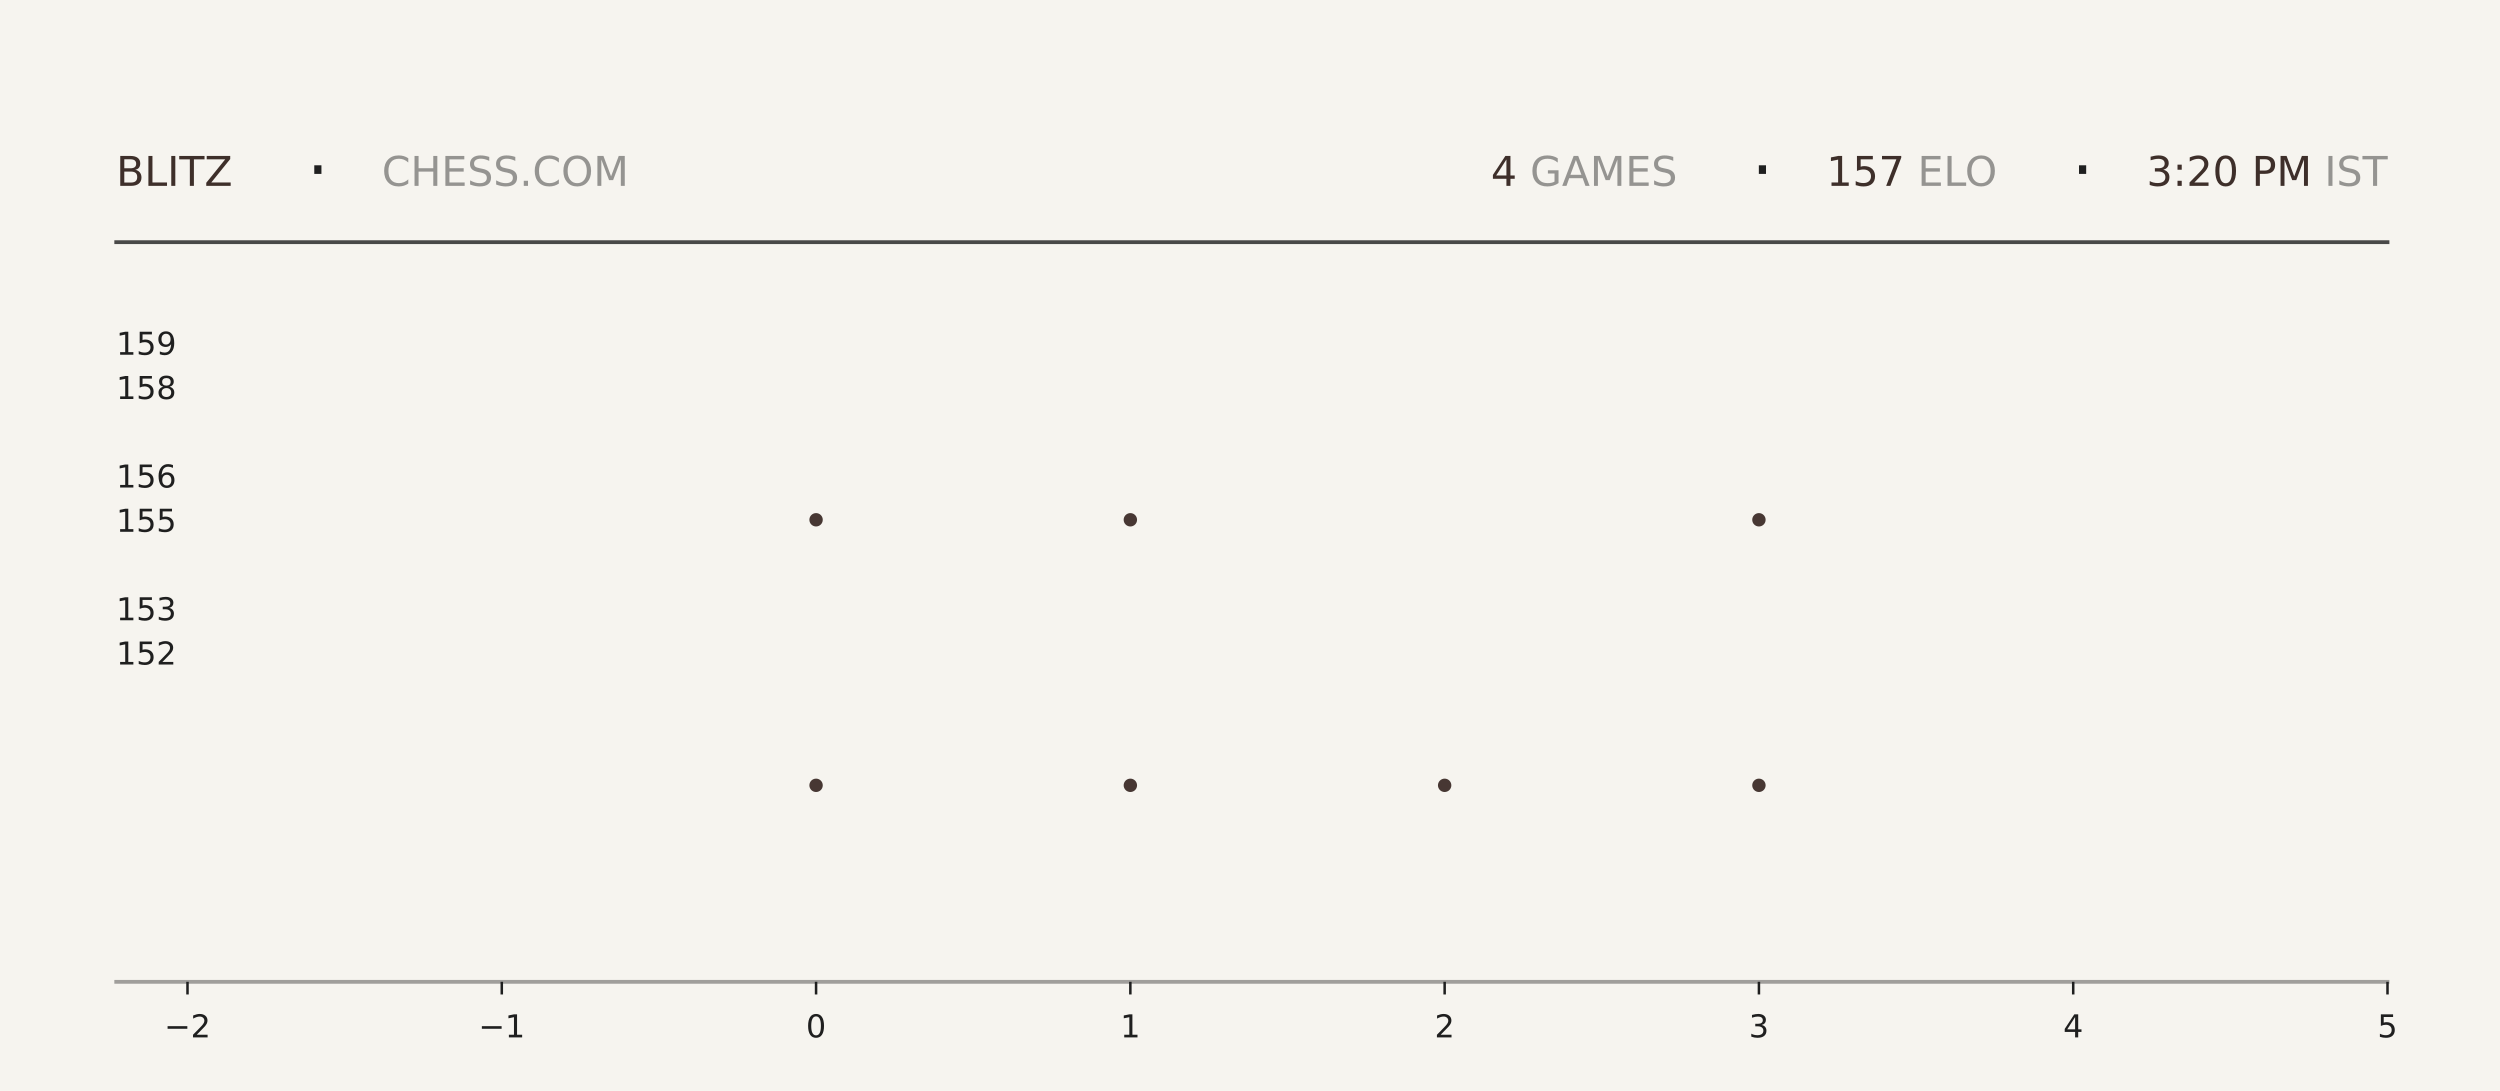
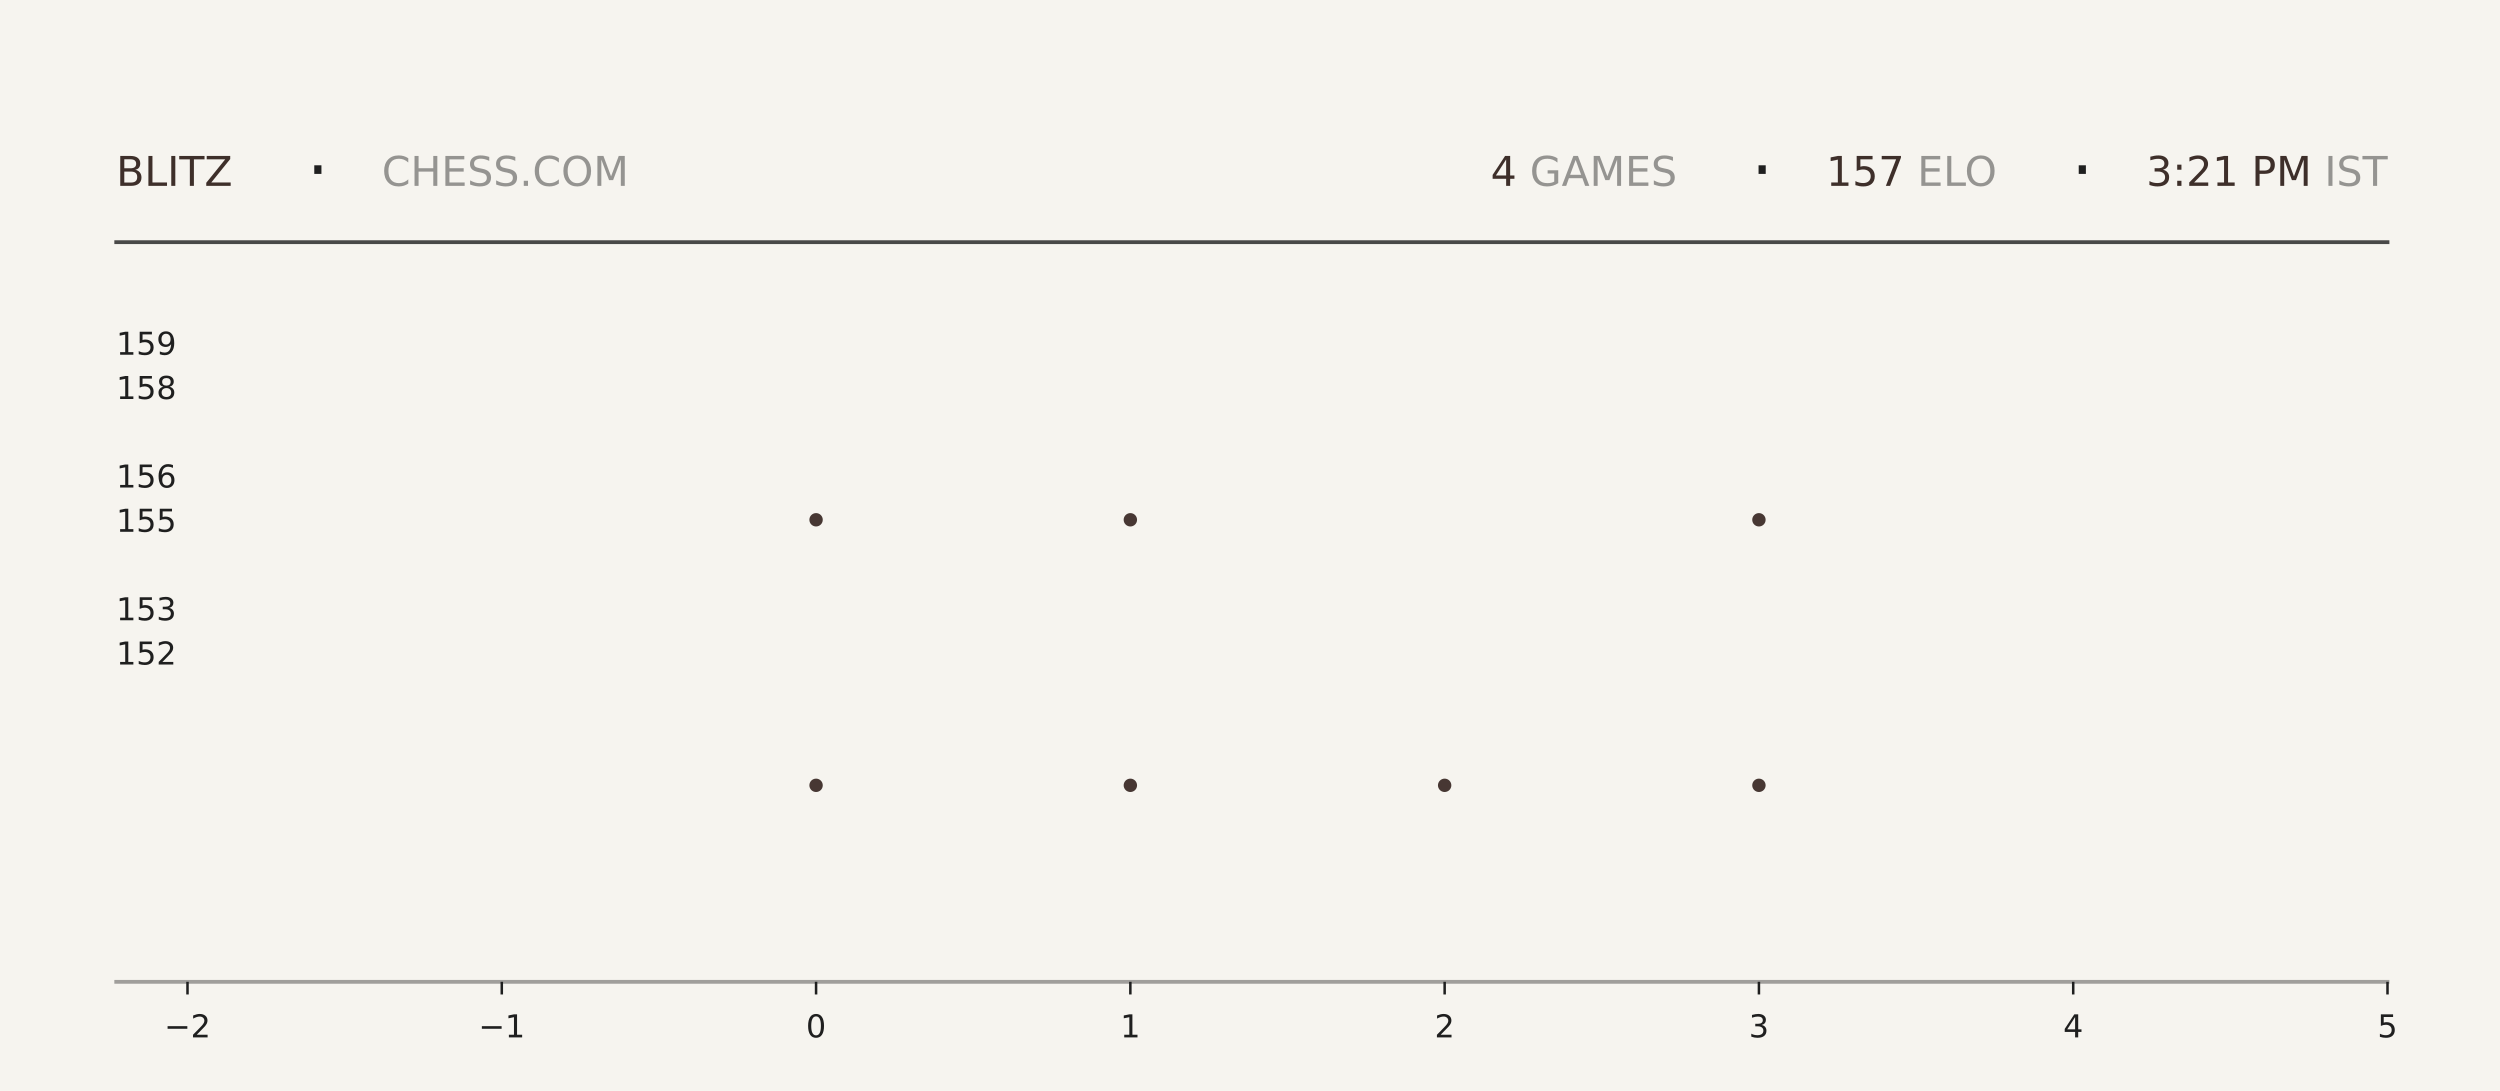
<svg xmlns="http://www.w3.org/2000/svg" xmlns:xlink="http://www.w3.org/1999/xlink" width="792pt" height="345.6pt" viewBox="0 0 792 345.6" version="1.1">
  <defs>
    <style type="text/css">*{stroke-linejoin: round; stroke-linecap: butt}</style>
  </defs>
  <g id="figure_1">
    <g id="patch_1">
      <path d="M 0 345.6  L 792 345.6  L 792 0  L 0 0  z " style="fill: #f6f4ef" />
    </g>
    <g id="axes_1">
      <g id="patch_2">
        <path d="M 59.4 311.04  L 756.36 311.04  L 756.36 103.68  L 59.4 103.68  z " style="fill: #f6f4ef" />
      </g>
      <g id="PathCollection_1">
        <defs>
-           <path id="m15a591d9b6" d="M 0 2.121  C 0.563 2.121 1.102 1.898 1.5 1.5  C 1.898 1.102 2.121 0.563 2.121 0  C 2.121 -0.563 1.898 -1.102 1.5 -1.5  C 1.102 -1.898 0.563 -2.121 0 -2.121  C -0.563 -2.121 -1.102 -1.898 -1.5 -1.5  C -1.898 -1.102 -2.121 -0.563 -2.121 0  C -2.121 0.563 -1.898 1.102 -1.5 1.5  C -1.102 1.898 -0.563 2.121 0 2.121  z " />
-         </defs>
-         <g clip-path="url(#p493c259ded)">
-           <use xlink:href="#m15a591d9b6" x="258.531" y="248.79" style="fill: #3e2f2a; fill-opacity: 0.95" />
-           <use xlink:href="#m15a591d9b6" x="258.531" y="164.668" style="fill: #3e2f2a; fill-opacity: 0.95" />
+           <path id="m307521e353" d="M 0 2.121  C 0.563 2.121 1.102 1.898 1.5 1.5  C 1.898 1.102 2.121 0.563 2.121 0  C 2.121 -0.563 1.898 -1.102 1.5 -1.5  C 1.102 -1.898 0.563 -2.121 0 -2.121  C -0.563 -2.121 -1.102 -1.898 -1.5 -1.5  C -1.898 -1.102 -2.121 -0.563 -2.121 0  C -2.121 0.563 -1.898 1.102 -1.5 1.5  C -1.102 1.898 -0.563 2.121 0 2.121  z " />
+         </defs>
+         <g clip-path="url(#pfd0ff8c307)">
+           <use xlink:href="#m307521e353" x="258.531" y="248.79" style="fill: #3e2f2a; fill-opacity: 0.95" />
+           <use xlink:href="#m307521e353" x="258.531" y="164.668" style="fill: #3e2f2a; fill-opacity: 0.95" />
        </g>
      </g>
      <g id="PathCollection_2">
-         <g clip-path="url(#p493c259ded)">
-           <use xlink:href="#m15a591d9b6" x="358.097" y="248.79" style="fill: #3e2f2a; fill-opacity: 0.95" />
-           <use xlink:href="#m15a591d9b6" x="358.097" y="164.668" style="fill: #3e2f2a; fill-opacity: 0.95" />
-           <use xlink:href="#m15a591d9b6" x="358.097" y="80.547" style="fill: #3e2f2a; fill-opacity: 0.95" />
+         <g clip-path="url(#pfd0ff8c307)">
+           <use xlink:href="#m307521e353" x="358.097" y="248.79" style="fill: #3e2f2a; fill-opacity: 0.95" />
+           <use xlink:href="#m307521e353" x="358.097" y="164.668" style="fill: #3e2f2a; fill-opacity: 0.95" />
+           <use xlink:href="#m307521e353" x="358.097" y="80.547" style="fill: #3e2f2a; fill-opacity: 0.95" />
        </g>
      </g>
      <g id="PathCollection_3">
-         <g clip-path="url(#p493c259ded)">
-           <use xlink:href="#m15a591d9b6" x="457.663" y="248.79" style="fill: #3e2f2a; fill-opacity: 0.95" />
+         <g clip-path="url(#pfd0ff8c307)">
+           <use xlink:href="#m307521e353" x="457.663" y="248.79" style="fill: #3e2f2a; fill-opacity: 0.95" />
        </g>
      </g>
      <g id="PathCollection_4">
-         <g clip-path="url(#p493c259ded)">
-           <use xlink:href="#m15a591d9b6" x="557.229" y="248.79" style="fill: #3e2f2a; fill-opacity: 0.95" />
-           <use xlink:href="#m15a591d9b6" x="557.229" y="164.668" style="fill: #3e2f2a; fill-opacity: 0.95" />
-           <use xlink:href="#m15a591d9b6" x="557.229" y="80.547" style="fill: #3e2f2a; fill-opacity: 0.95" />
+         <g clip-path="url(#pfd0ff8c307)">
+           <use xlink:href="#m307521e353" x="557.229" y="248.79" style="fill: #3e2f2a; fill-opacity: 0.95" />
+           <use xlink:href="#m307521e353" x="557.229" y="164.668" style="fill: #3e2f2a; fill-opacity: 0.95" />
+           <use xlink:href="#m307521e353" x="557.229" y="80.547" style="fill: #3e2f2a; fill-opacity: 0.95" />
        </g>
      </g>
      <g id="matplotlib.axis_1">
        <g id="xtick_1">
          <g id="line2d_1">
            <defs>
-               <path id="mce021a942f" d="M 0 0  L 0 4  " style="stroke: #1f1f1f; stroke-width: 0.8" />
+               <path id="m3465676c2e" d="M 0 0  L 0 4  " style="stroke: #1f1f1f; stroke-width: 0.8" />
            </defs>
            <g>
-               <use xlink:href="#mce021a942f" x="59.4" y="311.04" style="fill: #1f1f1f; stroke: #1f1f1f; stroke-width: 0.8" />
+               <use xlink:href="#m3465676c2e" x="59.4" y="311.04" style="fill: #1f1f1f; stroke: #1f1f1f; stroke-width: 0.8" />
            </g>
          </g>
          <g id="text_1">
            <g style="fill: #1f1f1f" transform="translate(52.02891 328.6384) scale(0.1 -0.1)">
              <defs>
                <path id="DejaVuSans-2212" d="M 678 2272  L 4684 2272  L 4684 1741  L 678 1741  L 678 2272  z " transform="scale(0.015625)" />
                <path id="DejaVuSans-32" d="M 1228 531  L 3431 531  L 3431 0  L 469 0  L 469 531  Q 828 903 1448 1529  Q 2069 2156 2228 2338  Q 2531 2678 2651 2914  Q 2772 3150 2772 3378  Q 2772 3750 2511 3984  Q 2250 4219 1831 4219  Q 1534 4219 1204 4116  Q 875 4013 500 3803  L 500 4441  Q 881 4594 1212 4672  Q 1544 4750 1819 4750  Q 2544 4750 2975 4387  Q 3406 4025 3406 3419  Q 3406 3131 3298 2873  Q 3191 2616 2906 2266  Q 2828 2175 2409 1742  Q 1991 1309 1228 531  z " transform="scale(0.015625)" />
              </defs>
              <use xlink:href="#DejaVuSans-2212" />
              <use xlink:href="#DejaVuSans-32" transform="translate(83.78906 0)" />
            </g>
          </g>
        </g>
        <g id="xtick_2">
          <g id="line2d_2">
            <g>
-               <use xlink:href="#mce021a942f" x="158.966" y="311.04" style="fill: #1f1f1f; stroke: #1f1f1f; stroke-width: 0.8" />
+               <use xlink:href="#m3465676c2e" x="158.966" y="311.04" style="fill: #1f1f1f; stroke: #1f1f1f; stroke-width: 0.8" />
            </g>
          </g>
          <g id="text_2">
            <g style="fill: #1f1f1f" transform="translate(151.5946 328.6384) scale(0.1 -0.1)">
              <defs>
                <path id="DejaVuSans-31" d="M 794 531  L 1825 531  L 1825 4091  L 703 3866  L 703 4441  L 1819 4666  L 2450 4666  L 2450 531  L 3481 531  L 3481 0  L 794 0  L 794 531  z " transform="scale(0.015625)" />
              </defs>
              <use xlink:href="#DejaVuSans-2212" />
              <use xlink:href="#DejaVuSans-31" transform="translate(83.78906 0)" />
            </g>
          </g>
        </g>
        <g id="xtick_3">
          <g id="line2d_3">
            <g>
-               <use xlink:href="#mce021a942f" x="258.531" y="311.04" style="fill: #1f1f1f; stroke: #1f1f1f; stroke-width: 0.8" />
+               <use xlink:href="#m3465676c2e" x="258.531" y="311.04" style="fill: #1f1f1f; stroke: #1f1f1f; stroke-width: 0.8" />
            </g>
          </g>
          <g id="text_3">
            <g style="fill: #1f1f1f" transform="translate(255.3502 328.6384) scale(0.1 -0.1)">
              <defs>
                <path id="DejaVuSans-30" d="M 2034 4250  Q 1547 4250 1301 3770  Q 1056 3291 1056 2328  Q 1056 1369 1301 889  Q 1547 409 2034 409  Q 2525 409 2770 889  Q 3016 1369 3016 2328  Q 3016 3291 2770 3770  Q 2525 4250 2034 4250  z M 2034 4750  Q 2819 4750 3233 4129  Q 3647 3509 3647 2328  Q 3647 1150 3233 529  Q 2819 -91 2034 -91  Q 1250 -91 836 529  Q 422 1150 422 2328  Q 422 3509 836 4129  Q 1250 4750 2034 4750  z " transform="scale(0.015625)" />
              </defs>
              <use xlink:href="#DejaVuSans-30" />
            </g>
          </g>
        </g>
        <g id="xtick_4">
          <g id="line2d_4">
            <g>
-               <use xlink:href="#mce021a942f" x="358.097" y="311.04" style="fill: #1f1f1f; stroke: #1f1f1f; stroke-width: 0.8" />
+               <use xlink:href="#m3465676c2e" x="358.097" y="311.04" style="fill: #1f1f1f; stroke: #1f1f1f; stroke-width: 0.8" />
            </g>
          </g>
          <g id="text_4">
            <g style="fill: #1f1f1f" transform="translate(354.9159 328.6384) scale(0.1 -0.1)">
              <use xlink:href="#DejaVuSans-31" />
            </g>
          </g>
        </g>
        <g id="xtick_5">
          <g id="line2d_5">
            <g>
-               <use xlink:href="#mce021a942f" x="457.663" y="311.04" style="fill: #1f1f1f; stroke: #1f1f1f; stroke-width: 0.8" />
+               <use xlink:href="#m3465676c2e" x="457.663" y="311.04" style="fill: #1f1f1f; stroke: #1f1f1f; stroke-width: 0.8" />
            </g>
          </g>
          <g id="text_5">
            <g style="fill: #1f1f1f" transform="translate(454.4816 328.6384) scale(0.1 -0.1)">
              <use xlink:href="#DejaVuSans-32" />
            </g>
          </g>
        </g>
        <g id="xtick_6">
          <g id="line2d_6">
            <g>
-               <use xlink:href="#mce021a942f" x="557.229" y="311.04" style="fill: #1f1f1f; stroke: #1f1f1f; stroke-width: 0.8" />
+               <use xlink:href="#m3465676c2e" x="557.229" y="311.04" style="fill: #1f1f1f; stroke: #1f1f1f; stroke-width: 0.8" />
            </g>
          </g>
          <g id="text_6">
            <g style="fill: #1f1f1f" transform="translate(554.0473 328.6384) scale(0.1 -0.1)">
              <defs>
                <path id="DejaVuSans-33" d="M 2597 2516  Q 3050 2419 3304 2112  Q 3559 1806 3559 1356  Q 3559 666 3084 287  Q 2609 -91 1734 -91  Q 1441 -91 1130 -33  Q 819 25 488 141  L 488 750  Q 750 597 1062 519  Q 1375 441 1716 441  Q 2309 441 2620 675  Q 2931 909 2931 1356  Q 2931 1769 2642 2001  Q 2353 2234 1838 2234  L 1294 2234  L 1294 2753  L 1863 2753  Q 2328 2753 2575 2939  Q 2822 3125 2822 3475  Q 2822 3834 2567 4026  Q 2313 4219 1838 4219  Q 1578 4219 1281 4162  Q 984 4106 628 3988  L 628 4550  Q 988 4650 1302 4700  Q 1616 4750 1894 4750  Q 2613 4750 3031 4423  Q 3450 4097 3450 3541  Q 3450 3153 3228 2886  Q 3006 2619 2597 2516  z " transform="scale(0.015625)" />
              </defs>
              <use xlink:href="#DejaVuSans-33" />
            </g>
          </g>
        </g>
        <g id="xtick_7">
          <g id="line2d_7">
            <g>
-               <use xlink:href="#mce021a942f" x="656.794" y="311.04" style="fill: #1f1f1f; stroke: #1f1f1f; stroke-width: 0.8" />
+               <use xlink:href="#m3465676c2e" x="656.794" y="311.04" style="fill: #1f1f1f; stroke: #1f1f1f; stroke-width: 0.8" />
            </g>
          </g>
          <g id="text_7">
            <g style="fill: #1f1f1f" transform="translate(653.613 328.6384) scale(0.1 -0.1)">
              <defs>
                <path id="DejaVuSans-34" d="M 2419 4116  L 825 1625  L 2419 1625  L 2419 4116  z M 2253 4666  L 3047 4666  L 3047 1625  L 3713 1625  L 3713 1100  L 3047 1100  L 3047 0  L 2419 0  L 2419 1100  L 313 1100  L 313 1709  L 2253 4666  z " transform="scale(0.015625)" />
              </defs>
              <use xlink:href="#DejaVuSans-34" />
            </g>
          </g>
        </g>
        <g id="xtick_8">
          <g id="line2d_8">
            <g>
-               <use xlink:href="#mce021a942f" x="756.36" y="311.04" style="fill: #1f1f1f; stroke: #1f1f1f; stroke-width: 0.8" />
+               <use xlink:href="#m3465676c2e" x="756.36" y="311.04" style="fill: #1f1f1f; stroke: #1f1f1f; stroke-width: 0.8" />
            </g>
          </g>
          <g id="text_8">
            <g style="fill: #1f1f1f" transform="translate(753.1788 328.6384) scale(0.1 -0.1)">
              <defs>
                <path id="DejaVuSans-35" d="M 691 4666  L 3169 4666  L 3169 4134  L 1269 4134  L 1269 2991  Q 1406 3038 1543 3061  Q 1681 3084 1819 3084  Q 2600 3084 3056 2656  Q 3513 2228 3513 1497  Q 3513 744 3044 326  Q 2575 -91 1722 -91  Q 1428 -91 1123 -41  Q 819 9 494 109  L 494 744  Q 775 591 1075 516  Q 1375 441 1709 441  Q 2250 441 2565 725  Q 2881 1009 2881 1497  Q 2881 1984 2565 2268  Q 2250 2553 1709 2553  Q 1456 2553 1204 2497  Q 953 2441 691 2322  L 691 4666  z " transform="scale(0.015625)" />
              </defs>
              <use xlink:href="#DejaVuSans-35" />
            </g>
          </g>
        </g>
      </g>
      <g id="matplotlib.axis_2">
        <g id="ytick_1">
          <g id="line2d_9" />
          <g id="text_9">
            <g style="fill: #1f1f1f" transform="translate(36.8125 210.5283) scale(0.1 -0.1)">
              <use xlink:href="#DejaVuSans-31" />
              <use xlink:href="#DejaVuSans-35" transform="translate(63.62305 0)" />
              <use xlink:href="#DejaVuSans-32" transform="translate(127.2461 0)" />
            </g>
          </g>
        </g>
        <g id="ytick_2">
          <g id="line2d_10" />
          <g id="text_10">
            <g style="fill: #1f1f1f" transform="translate(36.8125 196.508) scale(0.1 -0.1)">
              <use xlink:href="#DejaVuSans-31" />
              <use xlink:href="#DejaVuSans-35" transform="translate(63.62305 0)" />
              <use xlink:href="#DejaVuSans-33" transform="translate(127.2461 0)" />
            </g>
          </g>
        </g>
        <g id="ytick_3">
          <g id="line2d_11" />
          <g id="text_11">
            <g style="fill: #1f1f1f" transform="translate(36.8125 168.4675) scale(0.1 -0.1)">
              <use xlink:href="#DejaVuSans-31" />
              <use xlink:href="#DejaVuSans-35" transform="translate(63.62305 0)" />
              <use xlink:href="#DejaVuSans-35" transform="translate(127.2461 0)" />
            </g>
          </g>
        </g>
        <g id="ytick_4">
          <g id="line2d_12" />
          <g id="text_12">
            <g style="fill: #1f1f1f" transform="translate(36.8125 154.4472) scale(0.1 -0.1)">
              <defs>
                <path id="DejaVuSans-36" d="M 2113 2584  Q 1688 2584 1439 2293  Q 1191 2003 1191 1497  Q 1191 994 1439 701  Q 1688 409 2113 409  Q 2538 409 2786 701  Q 3034 994 3034 1497  Q 3034 2003 2786 2293  Q 2538 2584 2113 2584  z M 3366 4563  L 3366 3988  Q 3128 4100 2886 4159  Q 2644 4219 2406 4219  Q 1781 4219 1451 3797  Q 1122 3375 1075 2522  Q 1259 2794 1537 2939  Q 1816 3084 2150 3084  Q 2853 3084 3261 2657  Q 3669 2231 3669 1497  Q 3669 778 3244 343  Q 2819 -91 2113 -91  Q 1303 -91 875 529  Q 447 1150 447 2328  Q 447 3434 972 4092  Q 1497 4750 2381 4750  Q 2619 4750 2861 4703  Q 3103 4656 3366 4563  z " transform="scale(0.015625)" />
              </defs>
              <use xlink:href="#DejaVuSans-31" />
              <use xlink:href="#DejaVuSans-35" transform="translate(63.62305 0)" />
              <use xlink:href="#DejaVuSans-36" transform="translate(127.2461 0)" />
            </g>
          </g>
        </g>
        <g id="ytick_5">
          <g id="line2d_13" />
          <g id="text_13">
            <g style="fill: #1f1f1f" transform="translate(36.8125 126.4066) scale(0.1 -0.1)">
              <defs>
                <path id="DejaVuSans-38" d="M 2034 2216  Q 1584 2216 1326 1975  Q 1069 1734 1069 1313  Q 1069 891 1326 650  Q 1584 409 2034 409  Q 2484 409 2743 651  Q 3003 894 3003 1313  Q 3003 1734 2745 1975  Q 2488 2216 2034 2216  z M 1403 2484  Q 997 2584 770 2862  Q 544 3141 544 3541  Q 544 4100 942 4425  Q 1341 4750 2034 4750  Q 2731 4750 3128 4425  Q 3525 4100 3525 3541  Q 3525 3141 3298 2862  Q 3072 2584 2669 2484  Q 3125 2378 3379 2068  Q 3634 1759 3634 1313  Q 3634 634 3220 271  Q 2806 -91 2034 -91  Q 1263 -91 848 271  Q 434 634 434 1313  Q 434 1759 690 2068  Q 947 2378 1403 2484  z M 1172 3481  Q 1172 3119 1398 2916  Q 1625 2713 2034 2713  Q 2441 2713 2670 2916  Q 2900 3119 2900 3481  Q 2900 3844 2670 4047  Q 2441 4250 2034 4250  Q 1625 4250 1398 4047  Q 1172 3844 1172 3481  z " transform="scale(0.015625)" />
              </defs>
              <use xlink:href="#DejaVuSans-31" />
              <use xlink:href="#DejaVuSans-35" transform="translate(63.62305 0)" />
              <use xlink:href="#DejaVuSans-38" transform="translate(127.2461 0)" />
            </g>
          </g>
        </g>
        <g id="ytick_6">
          <g id="line2d_14" />
          <g id="text_14">
            <g style="fill: #1f1f1f" transform="translate(36.8125 112.3863) scale(0.1 -0.1)">
              <defs>
                <path id="DejaVuSans-39" d="M 703 97  L 703 672  Q 941 559 1184 500  Q 1428 441 1663 441  Q 2288 441 2617 861  Q 2947 1281 2994 2138  Q 2813 1869 2534 1725  Q 2256 1581 1919 1581  Q 1219 1581 811 2004  Q 403 2428 403 3163  Q 403 3881 828 4315  Q 1253 4750 1959 4750  Q 2769 4750 3195 4129  Q 3622 3509 3622 2328  Q 3622 1225 3098 567  Q 2575 -91 1691 -91  Q 1453 -91 1209 -44  Q 966 3 703 97  z M 1959 2075  Q 2384 2075 2632 2365  Q 2881 2656 2881 3163  Q 2881 3666 2632 3958  Q 2384 4250 1959 4250  Q 1534 4250 1286 3958  Q 1038 3666 1038 3163  Q 1038 2656 1286 2365  Q 1534 2075 1959 2075  z " transform="scale(0.015625)" />
              </defs>
              <use xlink:href="#DejaVuSans-31" />
              <use xlink:href="#DejaVuSans-35" transform="translate(63.62305 0)" />
              <use xlink:href="#DejaVuSans-39" transform="translate(127.2461 0)" />
            </g>
          </g>
        </g>
      </g>
    </g>
    <g id="line2d_15">
      <path d="M 36.82 76.723  L 756.36 76.723  " style="fill: none; stroke: #1f1f1f; stroke-opacity: 0.8; stroke-width: 1.2; stroke-linecap: square" />
    </g>
    <g id="line2d_16">
      <path d="M 36.82 311.04  L 756.36 311.04  " style="fill: none; stroke: #1f1f1f; stroke-opacity: 0.4; stroke-width: 1.2; stroke-linecap: square" />
    </g>
    <g id="text_15">
      <g style="fill: #3e2f2a" transform="translate(36.82 58.88319) scale(0.13 -0.13)">
        <defs>
          <path id="DejaVuSans-42" d="M 1259 2228  L 1259 519  L 2272 519  Q 2781 519 3026 730  Q 3272 941 3272 1375  Q 3272 1813 3026 2020  Q 2781 2228 2272 2228  L 1259 2228  z M 1259 4147  L 1259 2741  L 2194 2741  Q 2656 2741 2882 2914  Q 3109 3088 3109 3444  Q 3109 3797 2882 3972  Q 2656 4147 2194 4147  L 1259 4147  z M 628 4666  L 2241 4666  Q 2963 4666 3353 4366  Q 3744 4066 3744 3513  Q 3744 3084 3544 2831  Q 3344 2578 2956 2516  Q 3422 2416 3680 2098  Q 3938 1781 3938 1306  Q 3938 681 3513 340  Q 3088 0 2303 0  L 628 0  L 628 4666  z " transform="scale(0.015625)" />
          <path id="DejaVuSans-4c" d="M 628 4666  L 1259 4666  L 1259 531  L 3531 531  L 3531 0  L 628 0  L 628 4666  z " transform="scale(0.015625)" />
          <path id="DejaVuSans-49" d="M 628 4666  L 1259 4666  L 1259 0  L 628 0  L 628 4666  z " transform="scale(0.015625)" />
          <path id="DejaVuSans-54" d="M -19 4666  L 3928 4666  L 3928 4134  L 2272 4134  L 2272 0  L 1638 0  L 1638 4134  L -19 4134  L -19 4666  z " transform="scale(0.015625)" />
          <path id="DejaVuSans-5a" d="M 359 4666  L 4025 4666  L 4025 4184  L 1075 531  L 4097 531  L 4097 0  L 288 0  L 288 481  L 3238 4134  L 359 4134  L 359 4666  z " transform="scale(0.015625)" />
        </defs>
        <use xlink:href="#DejaVuSans-42" />
        <use xlink:href="#DejaVuSans-4c" transform="translate(68.60352 0)" />
        <use xlink:href="#DejaVuSans-49" transform="translate(124.3164 0)" />
        <use xlink:href="#DejaVuSans-54" transform="translate(153.8086 0)" />
        <use xlink:href="#DejaVuSans-5a" transform="translate(214.8926 0)" />
      </g>
    </g>
    <g id="text_16">
      <g style="fill: #1f1f1f" transform="translate(97.21 61.36662) scale(0.22 -0.22)">
        <defs>
          <path id="DejaVuSans-b7" d="M 684 2619  L 1344 2619  L 1344 1825  L 684 1825  L 684 2619  z " transform="scale(0.015625)" />
        </defs>
        <use xlink:href="#DejaVuSans-b7" />
      </g>
    </g>
    <g id="text_17">
      <g style="fill: #1f1f1f; opacity: 0.45" transform="translate(120.97 58.88319) scale(0.13 -0.13)">
        <defs>
          <path id="DejaVuSans-43" d="M 4122 4306  L 4122 3641  Q 3803 3938 3442 4084  Q 3081 4231 2675 4231  Q 1875 4231 1450 3742  Q 1025 3253 1025 2328  Q 1025 1406 1450 917  Q 1875 428 2675 428  Q 3081 428 3442 575  Q 3803 722 4122 1019  L 4122 359  Q 3791 134 3420 21  Q 3050 -91 2638 -91  Q 1578 -91 968 557  Q 359 1206 359 2328  Q 359 3453 968 4101  Q 1578 4750 2638 4750  Q 3056 4750 3426 4639  Q 3797 4528 4122 4306  z " transform="scale(0.015625)" />
          <path id="DejaVuSans-48" d="M 628 4666  L 1259 4666  L 1259 2753  L 3553 2753  L 3553 4666  L 4184 4666  L 4184 0  L 3553 0  L 3553 2222  L 1259 2222  L 1259 0  L 628 0  L 628 4666  z " transform="scale(0.015625)" />
          <path id="DejaVuSans-45" d="M 628 4666  L 3578 4666  L 3578 4134  L 1259 4134  L 1259 2753  L 3481 2753  L 3481 2222  L 1259 2222  L 1259 531  L 3634 531  L 3634 0  L 628 0  L 628 4666  z " transform="scale(0.015625)" />
          <path id="DejaVuSans-53" d="M 3425 4513  L 3425 3897  Q 3066 4069 2747 4153  Q 2428 4238 2131 4238  Q 1616 4238 1336 4038  Q 1056 3838 1056 3469  Q 1056 3159 1242 3001  Q 1428 2844 1947 2747  L 2328 2669  Q 3034 2534 3370 2195  Q 3706 1856 3706 1288  Q 3706 609 3251 259  Q 2797 -91 1919 -91  Q 1588 -91 1214 -16  Q 841 59 441 206  L 441 856  Q 825 641 1194 531  Q 1563 422 1919 422  Q 2459 422 2753 634  Q 3047 847 3047 1241  Q 3047 1584 2836 1778  Q 2625 1972 2144 2069  L 1759 2144  Q 1053 2284 737 2584  Q 422 2884 422 3419  Q 422 4038 858 4394  Q 1294 4750 2059 4750  Q 2388 4750 2728 4690  Q 3069 4631 3425 4513  z " transform="scale(0.015625)" />
          <path id="DejaVuSans-2e" d="M 684 794  L 1344 794  L 1344 0  L 684 0  L 684 794  z " transform="scale(0.015625)" />
          <path id="DejaVuSans-4f" d="M 2522 4238  Q 1834 4238 1429 3725  Q 1025 3213 1025 2328  Q 1025 1447 1429 934  Q 1834 422 2522 422  Q 3209 422 3611 934  Q 4013 1447 4013 2328  Q 4013 3213 3611 3725  Q 3209 4238 2522 4238  z M 2522 4750  Q 3503 4750 4090 4092  Q 4678 3434 4678 2328  Q 4678 1225 4090 567  Q 3503 -91 2522 -91  Q 1538 -91 948 565  Q 359 1222 359 2328  Q 359 3434 948 4092  Q 1538 4750 2522 4750  z " transform="scale(0.015625)" />
          <path id="DejaVuSans-4d" d="M 628 4666  L 1569 4666  L 2759 1491  L 3956 4666  L 4897 4666  L 4897 0  L 4281 0  L 4281 4097  L 3078 897  L 2444 897  L 1241 4097  L 1241 0  L 628 0  L 628 4666  z " transform="scale(0.015625)" />
        </defs>
        <use xlink:href="#DejaVuSans-43" />
        <use xlink:href="#DejaVuSans-48" transform="translate(69.82422 0)" />
        <use xlink:href="#DejaVuSans-45" transform="translate(145.0195 0)" />
        <use xlink:href="#DejaVuSans-53" transform="translate(208.2031 0)" />
        <use xlink:href="#DejaVuSans-53" transform="translate(271.6797 0)" />
        <use xlink:href="#DejaVuSans-2e" transform="translate(335.1562 0)" />
        <use xlink:href="#DejaVuSans-43" transform="translate(366.9434 0)" />
        <use xlink:href="#DejaVuSans-4f" transform="translate(436.7676 0)" />
        <use xlink:href="#DejaVuSans-4d" transform="translate(515.4785 0)" />
      </g>
    </g>
    <g id="text_18">
-       <g style="fill: #3e2f2a" transform="translate(472.32 58.88319) scale(0.13 -0.13)">
+       <g style="fill: #3e2f2a" transform="translate(472.23 58.88319) scale(0.13 -0.13)">
        <use xlink:href="#DejaVuSans-34" />
      </g>
    </g>
    <g id="text_19">
-       <g style="fill: #1f1f1f; opacity: 0.45" transform="translate(480.6 58.88319) scale(0.13 -0.13)">
+       <g style="fill: #1f1f1f; opacity: 0.45" transform="translate(480.51 58.88319) scale(0.13 -0.13)">
        <defs>
          <path id="DejaVuSans-20" transform="scale(0.015625)" />
          <path id="DejaVuSans-47" d="M 3809 666  L 3809 1919  L 2778 1919  L 2778 2438  L 4434 2438  L 4434 434  Q 4069 175 3628 42  Q 3188 -91 2688 -91  Q 1594 -91 976 548  Q 359 1188 359 2328  Q 359 3472 976 4111  Q 1594 4750 2688 4750  Q 3144 4750 3555 4637  Q 3966 4525 4313 4306  L 4313 3634  Q 3963 3931 3569 4081  Q 3175 4231 2741 4231  Q 1884 4231 1454 3753  Q 1025 3275 1025 2328  Q 1025 1384 1454 906  Q 1884 428 2741 428  Q 3075 428 3337 486  Q 3600 544 3809 666  z " transform="scale(0.015625)" />
          <path id="DejaVuSans-41" d="M 2188 4044  L 1331 1722  L 3047 1722  L 2188 4044  z M 1831 4666  L 2547 4666  L 4325 0  L 3669 0  L 3244 1197  L 1141 1197  L 716 0  L 50 0  L 1831 4666  z " transform="scale(0.015625)" />
        </defs>
        <use xlink:href="#DejaVuSans-20" />
        <use xlink:href="#DejaVuSans-47" transform="translate(31.78711 0)" />
        <use xlink:href="#DejaVuSans-41" transform="translate(109.2773 0)" />
        <use xlink:href="#DejaVuSans-4d" transform="translate(177.6855 0)" />
        <use xlink:href="#DejaVuSans-45" transform="translate(263.9648 0)" />
        <use xlink:href="#DejaVuSans-53" transform="translate(327.1484 0)" />
      </g>
    </g>
    <g id="text_20">
-       <g style="fill: #1f1f1f" transform="translate(554.85 61.36662) scale(0.22 -0.22)">
+       <g style="fill: #1f1f1f" transform="translate(554.76 61.36662) scale(0.22 -0.22)">
        <use xlink:href="#DejaVuSans-b7" />
      </g>
    </g>
    <g id="text_21">
-       <g style="fill: #3e2f2a" transform="translate(578.61 58.88319) scale(0.13 -0.13)">
+       <g style="fill: #3e2f2a" transform="translate(578.52 58.88319) scale(0.13 -0.13)">
        <defs>
          <path id="DejaVuSans-37" d="M 525 4666  L 3525 4666  L 3525 4397  L 1831 0  L 1172 0  L 2766 4134  L 525 4134  L 525 4666  z " transform="scale(0.015625)" />
        </defs>
        <use xlink:href="#DejaVuSans-31" />
        <use xlink:href="#DejaVuSans-35" transform="translate(63.62305 0)" />
        <use xlink:href="#DejaVuSans-37" transform="translate(127.2461 0)" />
      </g>
    </g>
    <g id="text_22">
-       <g style="fill: #1f1f1f; opacity: 0.45" transform="translate(603.36 58.88319) scale(0.13 -0.13)">
+       <g style="fill: #1f1f1f; opacity: 0.45" transform="translate(603.27 58.88319) scale(0.13 -0.13)">
        <use xlink:href="#DejaVuSans-20" />
        <use xlink:href="#DejaVuSans-45" transform="translate(31.78711 0)" />
        <use xlink:href="#DejaVuSans-4c" transform="translate(94.9707 0)" />
        <use xlink:href="#DejaVuSans-4f" transform="translate(147.0586 0)" />
      </g>
    </g>
    <g id="text_23">
-       <g style="fill: #1f1f1f" transform="translate(656.28 61.36662) scale(0.22 -0.22)">
+       <g style="fill: #1f1f1f" transform="translate(656.19 61.36662) scale(0.22 -0.22)">
        <use xlink:href="#DejaVuSans-b7" />
      </g>
    </g>
    <g id="text_24">
-       <g style="fill: #3e2f2a" transform="translate(680.04 58.88319) scale(0.13 -0.13)">
+       <g style="fill: #3e2f2a" transform="translate(679.95 58.88319) scale(0.13 -0.13)">
        <defs>
          <path id="DejaVuSans-3a" d="M 750 794  L 1409 794  L 1409 0  L 750 0  L 750 794  z M 750 3309  L 1409 3309  L 1409 2516  L 750 2516  L 750 3309  z " transform="scale(0.015625)" />
          <path id="DejaVuSans-50" d="M 1259 4147  L 1259 2394  L 2053 2394  Q 2494 2394 2734 2622  Q 2975 2850 2975 3272  Q 2975 3691 2734 3919  Q 2494 4147 2053 4147  L 1259 4147  z M 628 4666  L 2053 4666  Q 2838 4666 3239 4311  Q 3641 3956 3641 3272  Q 3641 2581 3239 2228  Q 2838 1875 2053 1875  L 1259 1875  L 1259 0  L 628 0  L 628 4666  z " transform="scale(0.015625)" />
        </defs>
        <use xlink:href="#DejaVuSans-33" />
        <use xlink:href="#DejaVuSans-3a" transform="translate(63.62305 0)" />
        <use xlink:href="#DejaVuSans-32" transform="translate(97.31445 0)" />
-         <use xlink:href="#DejaVuSans-30" transform="translate(160.9375 0)" />
+         <use xlink:href="#DejaVuSans-31" transform="translate(160.9375 0)" />
        <use xlink:href="#DejaVuSans-20" transform="translate(224.5605 0)" />
        <use xlink:href="#DejaVuSans-50" transform="translate(256.3477 0)" />
        <use xlink:href="#DejaVuSans-4d" transform="translate(316.6504 0)" />
      </g>
    </g>
    <g id="text_25">
      <g style="fill: #1f1f1f; opacity: 0.45" transform="translate(732.24 58.88319) scale(0.13 -0.13)">
        <use xlink:href="#DejaVuSans-20" />
        <use xlink:href="#DejaVuSans-49" transform="translate(31.78711 0)" />
        <use xlink:href="#DejaVuSans-53" transform="translate(61.2793 0)" />
        <use xlink:href="#DejaVuSans-54" transform="translate(124.7559 0)" />
      </g>
    </g>
  </g>
  <defs>
-     <clipPath id="p493c259ded">
+     <clipPath id="pfd0ff8c307">
      <rect x="59.4" y="103.68" width="696.96" height="207.36" />
    </clipPath>
  </defs>
</svg>
